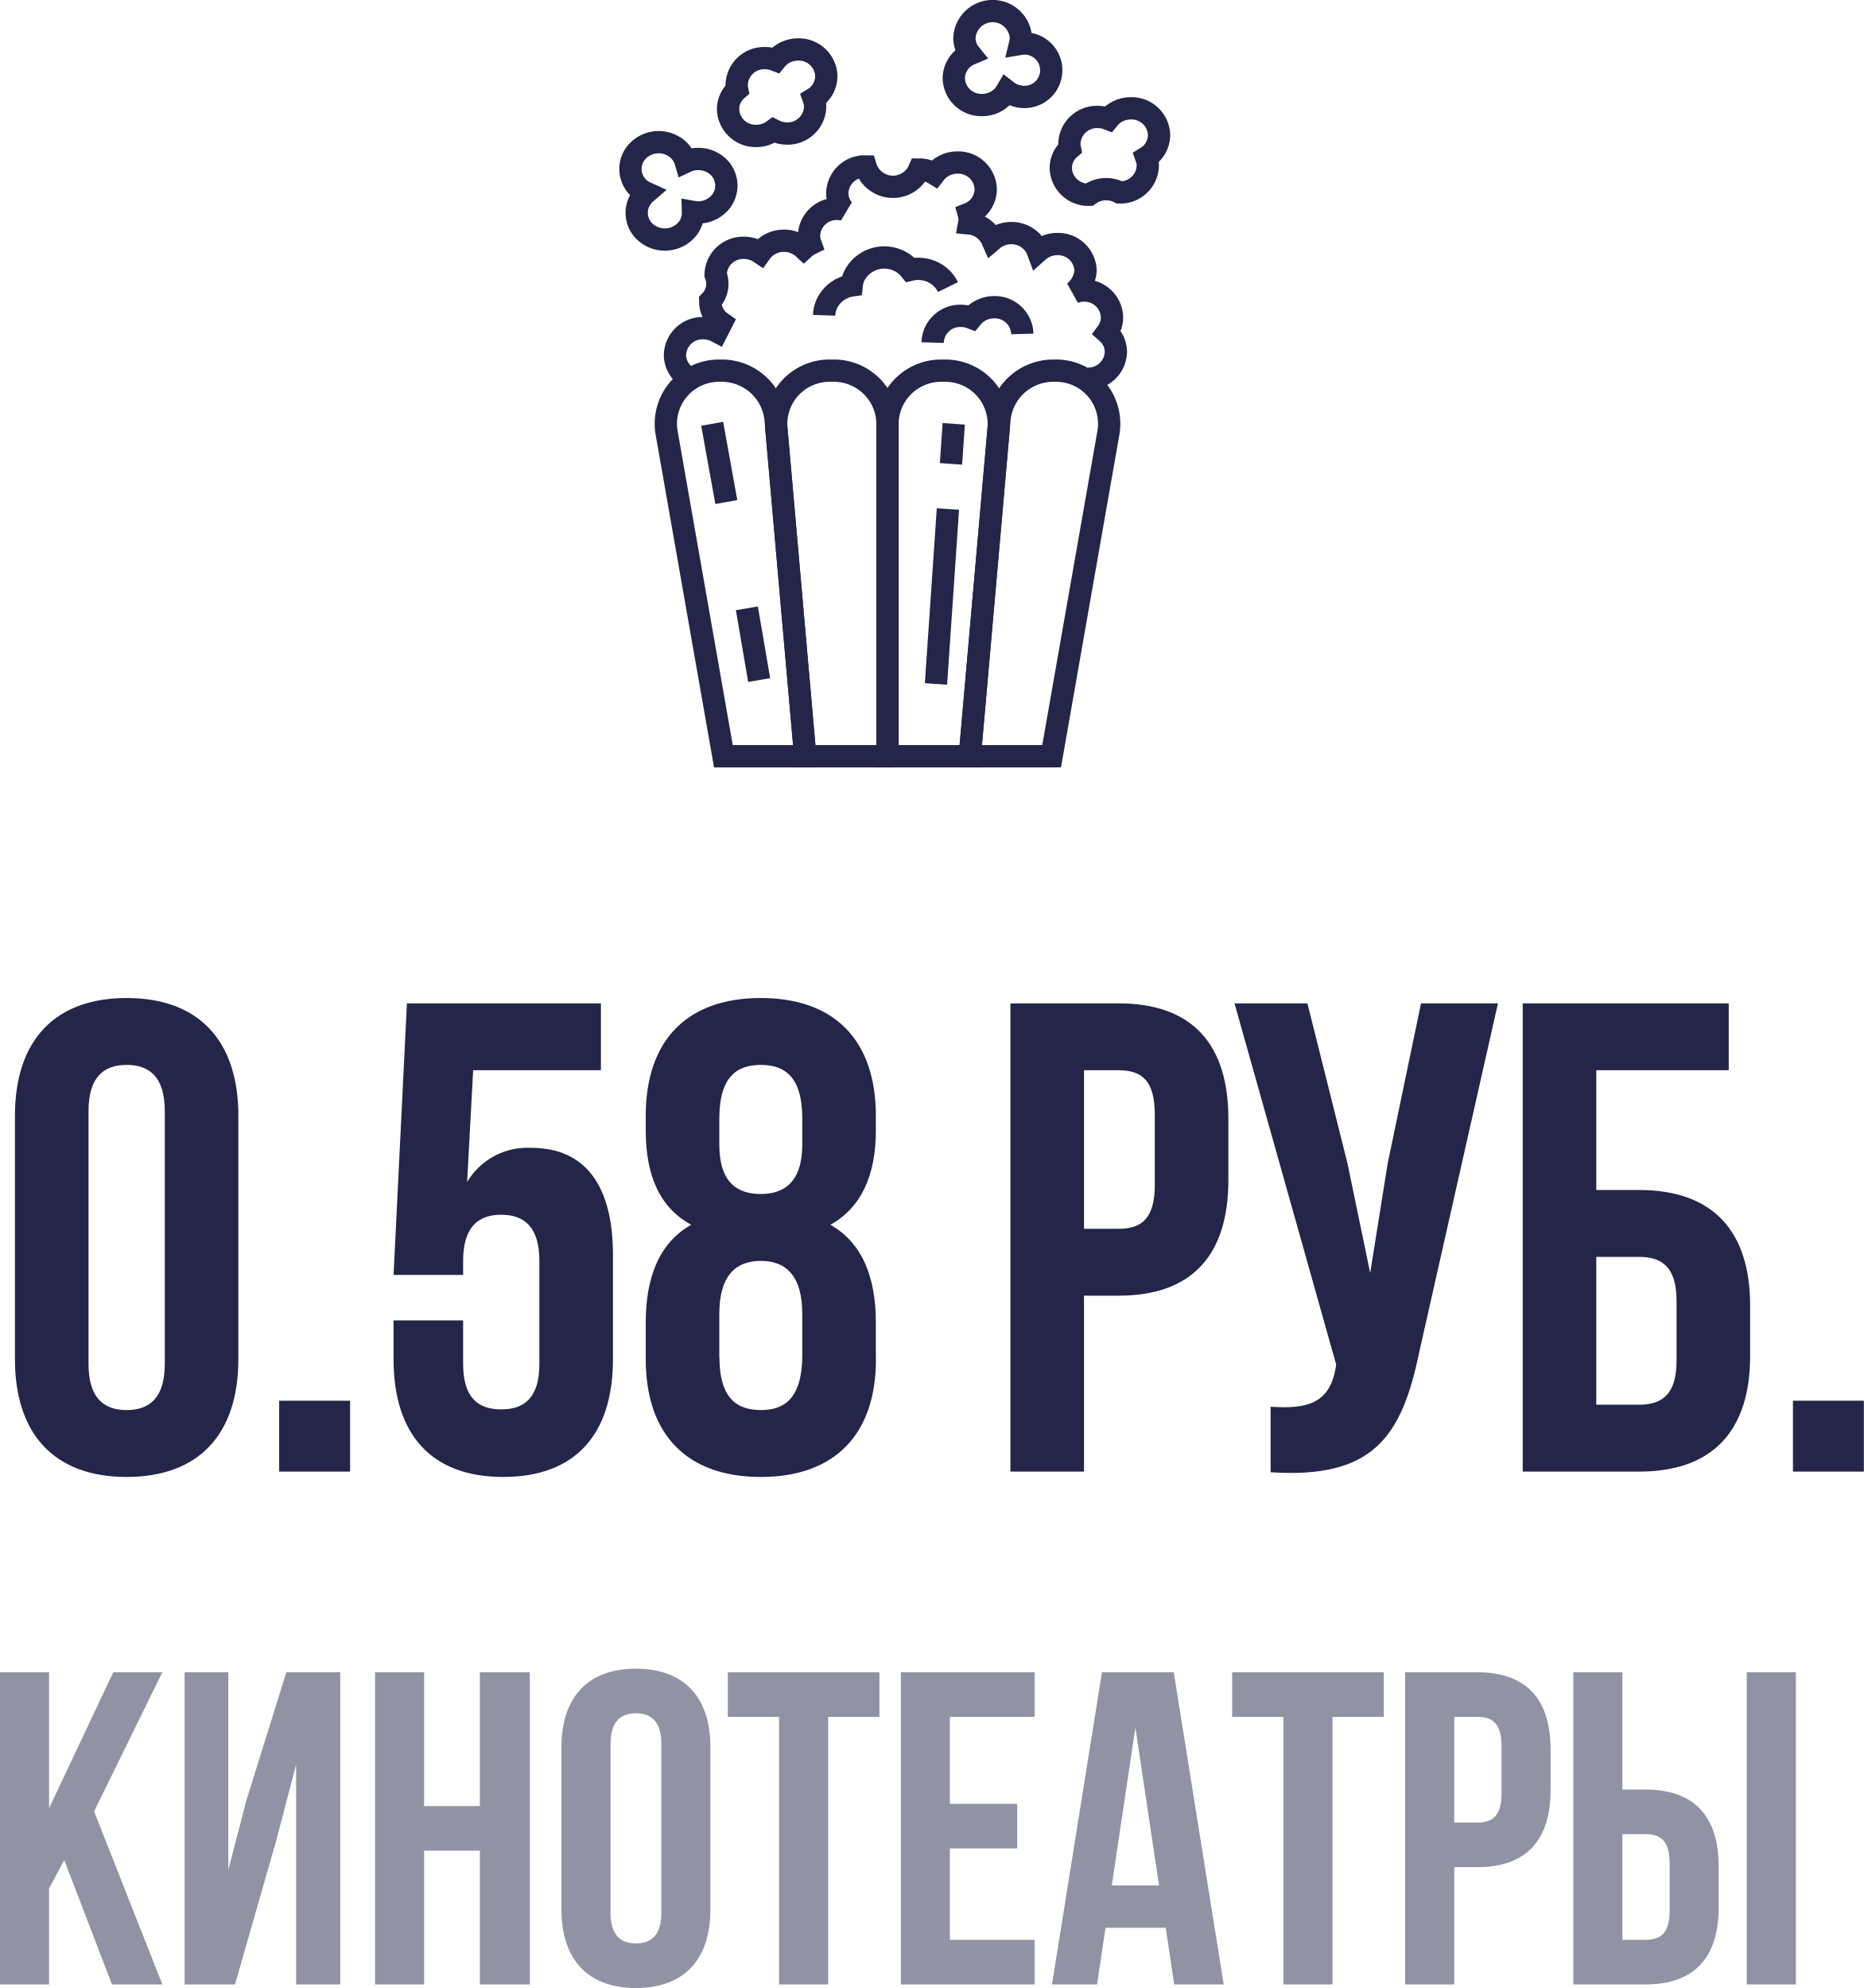
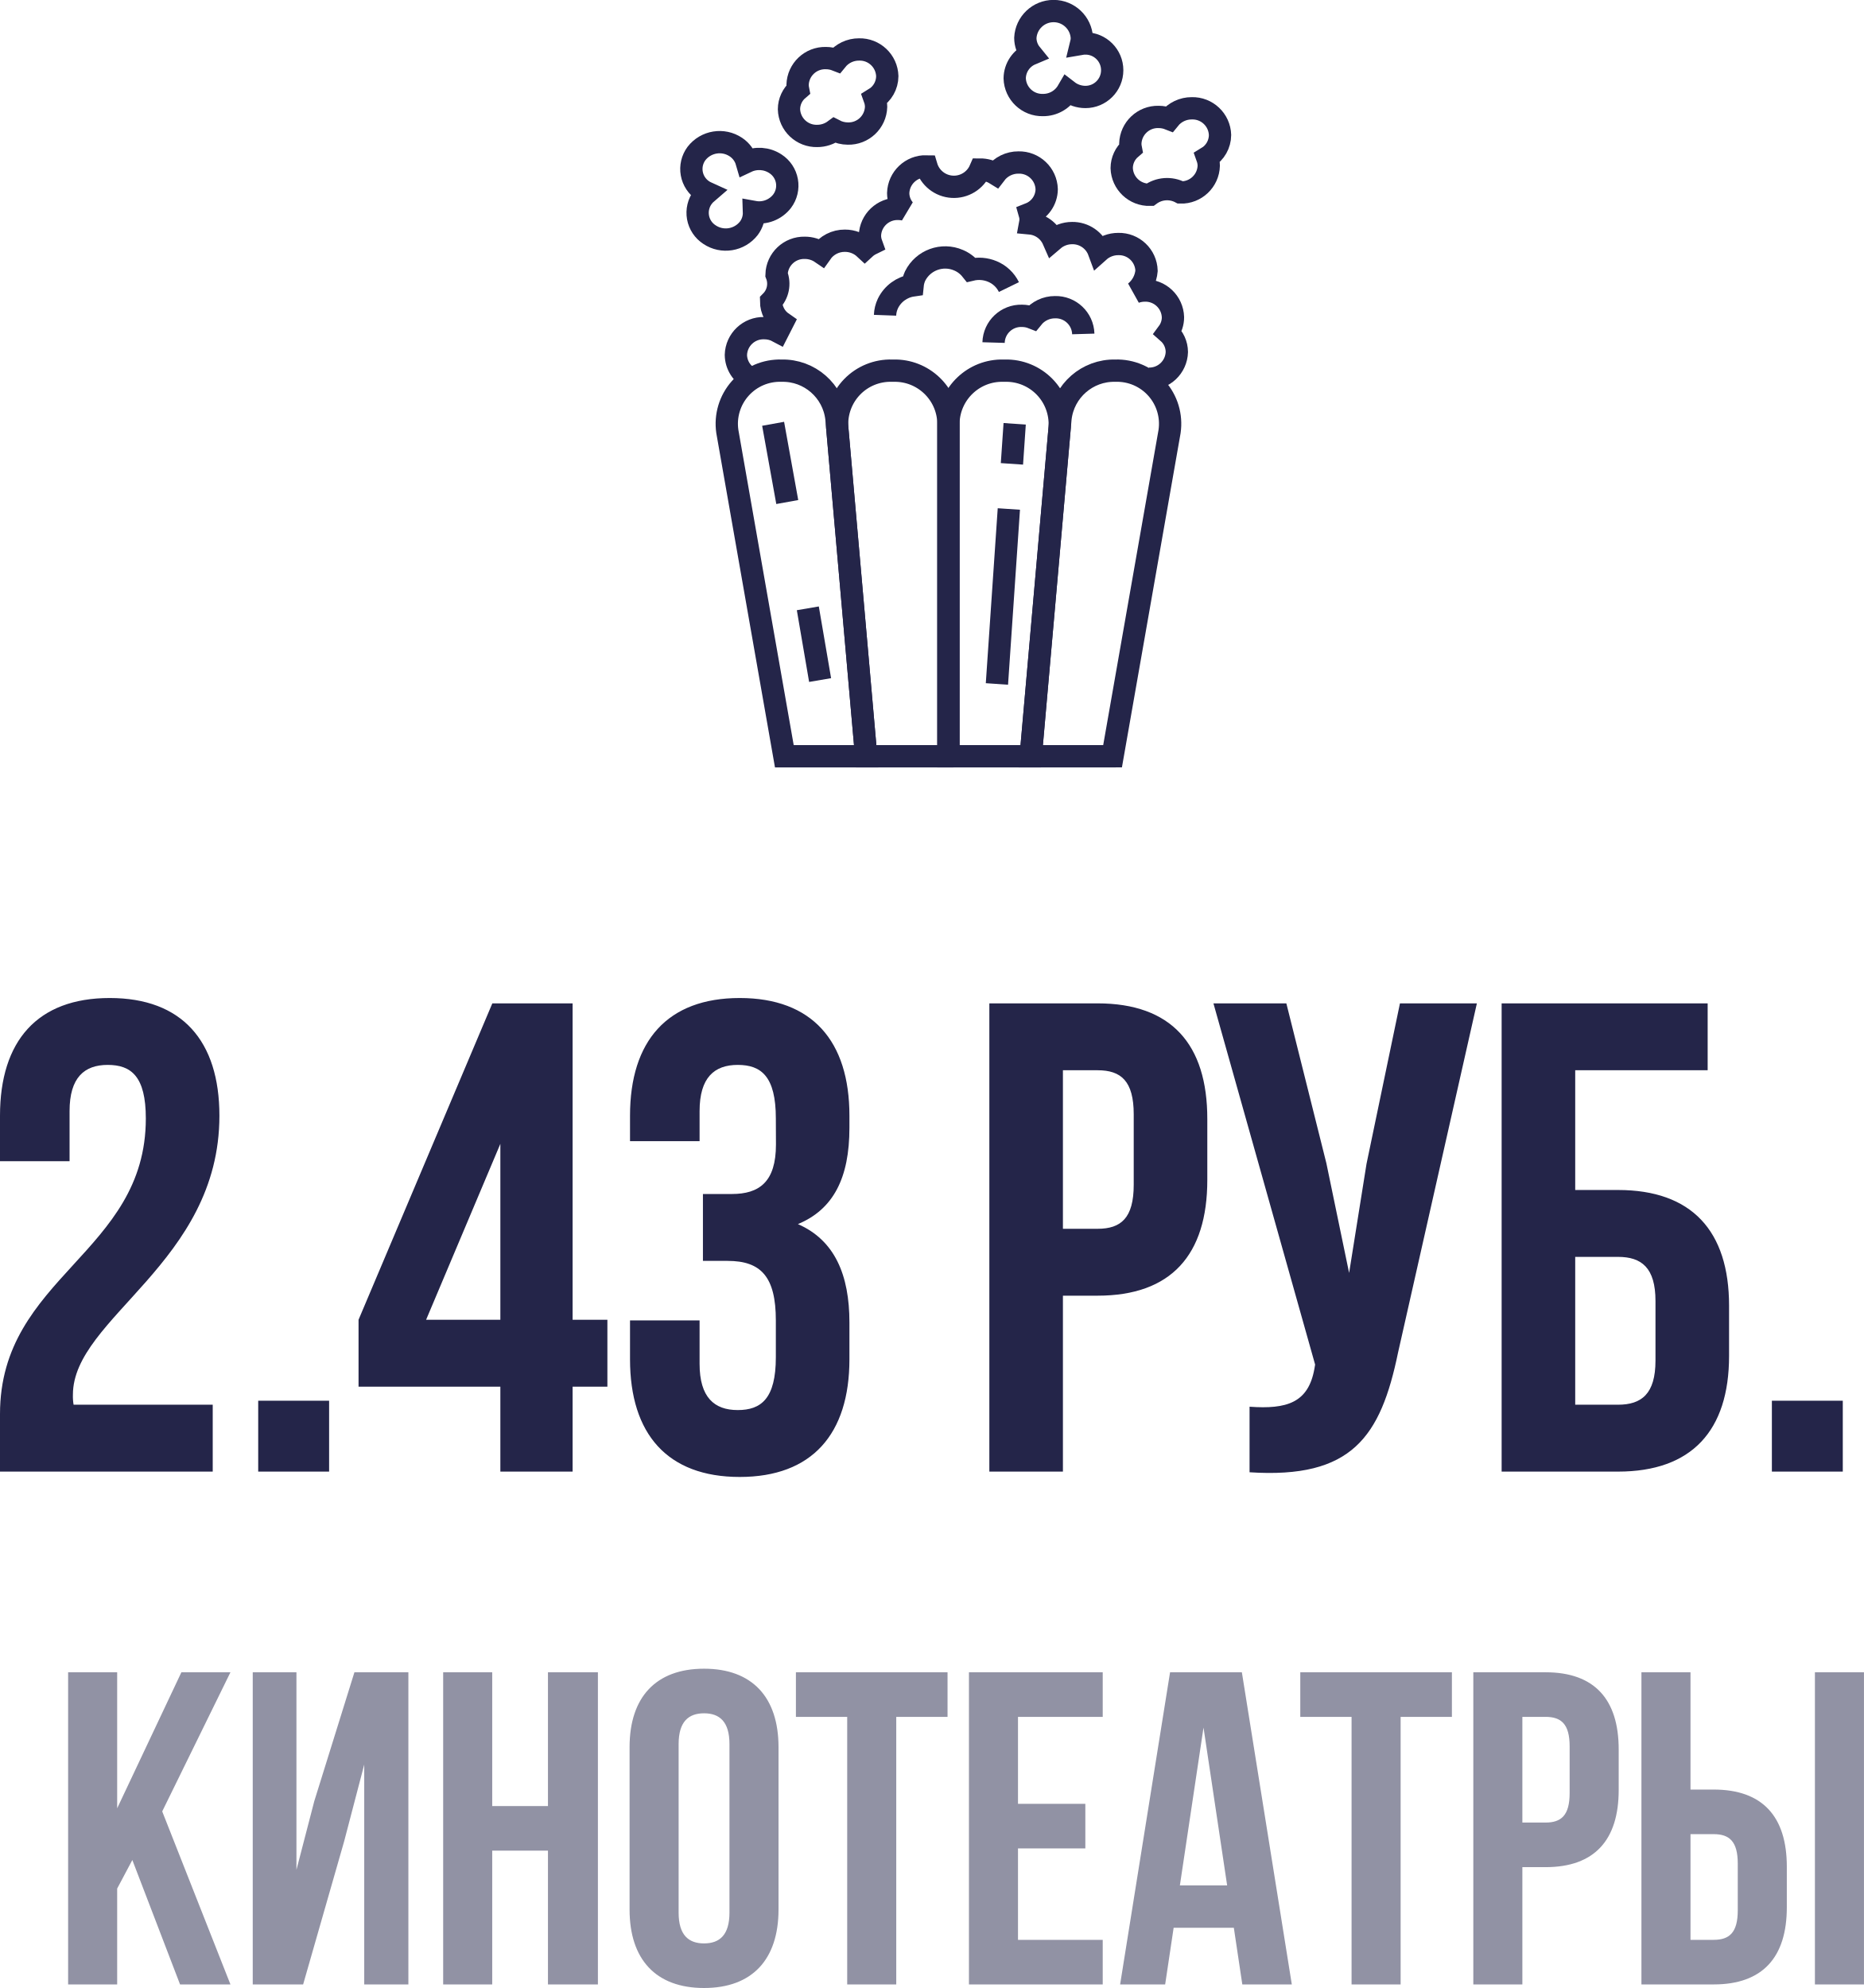
<svg xmlns="http://www.w3.org/2000/svg" width="83.595" height="89.16" viewBox="0 0 83.595 89.16">
-   <g transform="translate(-168.73 -866)">
-     <g transform="translate(-349.678 330)">
+   <g transform="translate(-147.401 -854)">
+     <g transform="translate(-368.274 318)">
      <g transform="translate(546.678 536.5)">
        <path d="M1027.739,189.986l2.557-14.568a2.383,2.383,0,0,0-2.434-2.725h0a2.42,2.42,0,0,0-2.459,2.146l-1.333,15.148Z" transform="translate(-1008.846 -156.569)" fill="none" stroke="#242549" stroke-miterlimit="10" stroke-width="1" />
        <path d="M1017.794,189.986V175.034a2.406,2.406,0,0,0-2.467-2.341h-.062a2.394,2.394,0,0,0-2.46,2.536l1.3,14.758Z" transform="translate(-1006.262 -156.569)" fill="none" stroke="#242549" stroke-miterlimit="10" stroke-width="1" />
        <path d="M1021.811,172.693h-.062a2.407,2.407,0,0,0-2.468,2.341v14.953h3.69l1.3-14.758A2.4,2.4,0,0,0,1021.811,172.693Z" transform="translate(-1007.749 -156.569)" fill="none" stroke="#242549" stroke-miterlimit="10" stroke-width="1" />
        <path d="M1008.839,172.693h0a2.383,2.383,0,0,0-2.434,2.725l2.557,14.568h3.669l-1.333-15.148A2.42,2.42,0,0,0,1008.839,172.693Z" transform="translate(-1004.789 -156.569)" fill="none" stroke="#242549" stroke-miterlimit="10" stroke-width="1" />
        <line x1="0.634" y1="3.509" transform="translate(3.67 18.507)" fill="none" stroke="#242549" stroke-miterlimit="10" stroke-width="1" />
        <line x1="0.551" y1="3.217" transform="translate(5.226 26.783)" fill="none" stroke="#242549" stroke-miterlimit="10" stroke-width="1" />
        <line y1="1.797" x2="0.123" transform="translate(14.38 18.507)" fill="none" stroke="#242549" stroke-miterlimit="10" stroke-width="1" />
        <line y1="7.847" x2="0.535" transform="translate(13.707 22.328)" fill="none" stroke="#242549" stroke-miterlimit="10" stroke-width="1" />
        <path d="M1026.307,153.219a1.317,1.317,0,0,0-.192.019,1.129,1.129,0,0,0,.033-.262,1.269,1.269,0,0,0-2.535,0,1.153,1.153,0,0,0,.258.72,1.2,1.2,0,0,0-.735,1.088,1.236,1.236,0,0,0,1.268,1.2,1.272,1.272,0,0,0,1.11-.634,1.3,1.3,0,0,0,.795.272,1.2,1.2,0,1,0,0-2.4Z" transform="translate(-1008.632 -151.773)" fill="none" stroke="#242549" stroke-miterlimit="10" stroke-width="1" />
        <path d="M1004.854,161.575a1.355,1.355,0,0,0,.168.091,1.243,1.243,0,0,0-.187.2,1.164,1.164,0,0,0,.3,1.676,1.312,1.312,0,0,0,1.767-.286,1.152,1.152,0,0,0,.228-.729,1.3,1.3,0,0,0,1.263-.485,1.164,1.164,0,0,0-.3-1.676,1.32,1.32,0,0,0-1.292-.091,1.189,1.189,0,0,0-.482-.658,1.312,1.312,0,0,0-1.767.287A1.163,1.163,0,0,0,1004.854,161.575Z" transform="translate(-1004.319 -153.52)" fill="none" stroke="#242549" stroke-miterlimit="10" stroke-width="1" />
        <path d="M1033.773,158.625a1.236,1.236,0,0,0-1.268-1.2,1.285,1.285,0,0,0-1.006.479,1.315,1.315,0,0,0-.483-.092,1.236,1.236,0,0,0-1.267,1.2,1.131,1.131,0,0,0,.022.213,1.169,1.169,0,0,0-.408.879,1.236,1.236,0,0,0,1.268,1.2A1.288,1.288,0,0,1,1032,161.2a1.236,1.236,0,0,0,1.267-1.2,1.128,1.128,0,0,0-.067-.368A1.186,1.186,0,0,0,1033.773,158.625Z" transform="translate(-1010.06 -153.068)" fill="none" stroke="#242549" stroke-miterlimit="10" stroke-width="1" />
        <path d="M1025.931,170.2a1.236,1.236,0,0,0-1.267-1.2,1.285,1.285,0,0,0-1.006.479,1.321,1.321,0,0,0-.483-.092,1.237,1.237,0,0,0-1.268,1.2" transform="translate(-1008.351 -155.723)" fill="none" stroke="#242549" stroke-miterlimit="10" stroke-width="1" />
        <path d="M1021.148,167.434a1.442,1.442,0,0,0-.744-.7,1.538,1.538,0,0,0-.95-.076,1.444,1.444,0,0,0-.563-.428,1.509,1.509,0,0,0-1.95.709,1.337,1.337,0,0,0-.113.422,1.466,1.466,0,0,0-1.108.811,1.349,1.349,0,0,0-.128.526" transform="translate(-1006.903 -155.059)" fill="none" stroke="#242549" stroke-miterlimit="10" stroke-width="1" />
        <path d="M1014.412,155.2a1.236,1.236,0,0,0-1.267-1.2,1.285,1.285,0,0,0-1.006.479,1.319,1.319,0,0,0-.483-.092,1.236,1.236,0,0,0-1.267,1.2,1.131,1.131,0,0,0,.022.213,1.166,1.166,0,0,0-.408.879,1.236,1.236,0,0,0,1.268,1.2,1.3,1.3,0,0,0,.772-.256,1.313,1.313,0,0,0,.6.149,1.236,1.236,0,0,0,1.267-1.2,1.124,1.124,0,0,0-.067-.368A1.187,1.187,0,0,0,1014.412,155.2Z" transform="translate(-1005.622 -152.282)" fill="none" stroke="#242549" stroke-miterlimit="10" stroke-width="1" />
        <g transform="translate(2.008 6.778)">
          <path d="M1025.425,170.274a1.236,1.236,0,0,0,1.267-1.2,1.168,1.168,0,0,0-.4-.871,1.151,1.151,0,0,0,.226-.684,1.236,1.236,0,0,0-1.267-1.2,1.32,1.32,0,0,0-.433.077,1.387,1.387,0,0,0,.515-.963,1.236,1.236,0,0,0-1.267-1.2,1.3,1.3,0,0,0-.871.332,1.258,1.258,0,0,0-1.2-.823,1.3,1.3,0,0,0-.846.313,1.256,1.256,0,0,0-1.034-.747.927.927,0,0,0-.02-.431,1.2,1.2,0,0,0,.76-1.1,1.236,1.236,0,0,0-1.267-1.2,1.287,1.287,0,0,0-1.033.509,1.3,1.3,0,0,0-.684-.193,1.283,1.283,0,0,1-2.408-.143,1.237,1.237,0,0,0-1.268,1.2,1.152,1.152,0,0,0,.272.736,1.373,1.373,0,0,0-.272-.029,1.236,1.236,0,0,0-1.267,1.2,1.129,1.129,0,0,0,.068.372,1.256,1.256,0,0,0-.3.205,1.3,1.3,0,0,0-.892-.349,1.284,1.284,0,0,0-1.06.545,1.3,1.3,0,0,0-.737-.227,1.236,1.236,0,0,0-1.268,1.2,1.119,1.119,0,0,1-.244,1.2,1.183,1.183,0,0,0,.512.967l-.2.392a1.31,1.31,0,0,0-.624-.156,1.236,1.236,0,0,0-1.267,1.2,1.2,1.2,0,0,0,.682,1.067" transform="translate(-1006.924 -160.567)" fill="none" stroke="#242549" stroke-miterlimit="2" stroke-width="1" />
        </g>
      </g>
    </g>
-     <path d="M-35.25,0h2.26l-3.06-7.76L-32.99-14h-2.2l-2.88,6.1V-14h-2.2V0h2.2V-4.3l.68-1.28Zm7.36-6.42.9-3.44V0h1.98V-14h-2.42l-1.8,5.78-.8,3.08V-14h-1.96V0h2.26Zm6.64.42h2.5V0h2.24V-14h-2.24v6h-2.5v-6h-2.2V0h2.2Zm8.36-4.78c0-1,.44-1.38,1.14-1.38s1.14.38,1.14,1.38v7.56c0,1-.44,1.38-1.14,1.38s-1.14-.38-1.14-1.38Zm-2.2,7.42c0,2.24,1.18,3.52,3.34,3.52s3.34-1.28,3.34-3.52v-7.28c0-2.24-1.18-3.52-3.34-3.52s-3.34,1.28-3.34,3.52ZM-7.63-12h2.3V0h2.2V-12h2.3v-2h-6.8Zm9.96,0h3.8v-2h-6V0h6V-2H2.33V-6.1H5.35v-2H2.33Zm10.04-2H9.15L6.91,0H8.93l.38-2.54h2.7L12.39,0h2.22Zm-1.72,2.48,1.06,7.08H9.59ZM14.99-12h2.3V0h2.2V-12h2.3v-2h-6.8Zm11-2H22.75V0h2.2V-5.26h1.04c2.2,0,3.28-1.22,3.28-3.46v-1.82C29.27-12.78,28.19-14,25.99-14Zm0,2c.7,0,1.08.32,1.08,1.32v2.1c0,1-.38,1.32-1.08,1.32H24.95V-12ZM33.53,0c2.2,0,3.28-1.22,3.28-3.46V-5.28c0-2.24-1.08-3.46-3.28-3.46H32.49V-14h-2.2V0ZM32.49-2V-6.74h1.04c.7,0,1.08.32,1.08,1.32v2.1c0,1-.38,1.32-1.08,1.32Zm7.78,2V-14h-2.2V0Z" transform="translate(209 955)" fill="#242549" opacity="0.5" />
-     <path d="M-38.3-16.17c0-1.5.66-2.07,1.71-2.07s1.71.57,1.71,2.07V-4.83c0,1.5-.66,2.07-1.71,2.07s-1.71-.57-1.71-2.07ZM-41.6-5.04c0,3.36,1.77,5.28,5.01,5.28s5.01-1.92,5.01-5.28V-15.96c0-3.36-1.77-5.28-5.01-5.28s-5.01,1.92-5.01,5.28Zm11.85,1.86V0h3.18V-3.18Zm5.13-3.6v1.74c0,3.36,1.68,5.28,4.92,5.28s4.92-1.92,4.92-5.28V-9.72c0-3.09-1.23-4.8-3.66-4.8a3.148,3.148,0,0,0-2.88,1.53l.27-5.01h5.73v-3h-8.7l-.6,12.18h3.12v-.63c0-1.5.66-2.07,1.71-2.07s1.71.57,1.71,2.07v4.62c0,1.5-.66,2.04-1.71,2.04s-1.71-.54-1.71-2.04V-6.78Zm21.63,1.74V-6.69c0-2.01-.6-3.57-2.04-4.38,1.35-.75,2.04-2.16,2.04-4.23v-.66c0-3.36-1.83-5.28-5.16-5.28s-5.16,1.92-5.16,5.28v.66c0,2.07.66,3.48,2.04,4.23-1.44.81-2.04,2.37-2.04,4.38v1.65c0,3.36,1.83,5.28,5.16,5.28S-2.985-1.68-2.985-5.04Zm-7.02-.09V-7.08c0-1.65.69-2.37,1.86-2.37s1.86.72,1.86,2.37v1.95c-.03,1.86-.81,2.37-1.86,2.37S-10.005-3.27-10.005-5.13Zm0-10.71c0-1.89.81-2.4,1.86-2.4s1.86.51,1.86,2.4v1.17c0,1.68-.81,2.22-1.86,2.22-1.08,0-1.86-.54-1.86-2.22ZM7.9-21H3.045V0h3.3V-7.89H7.9c3.3,0,4.92-1.83,4.92-5.19v-2.73C12.825-19.17,11.2-21,7.9-21Zm0,3c1.05,0,1.62.48,1.62,1.98v3.15c0,1.5-.57,1.98-1.62,1.98H6.345V-18Zm17.01-3h-3.45l-1.5,7.2-.78,4.89-1.02-4.92L16.365-21h-3.27l4.56,16.2-.03.18c-.27,1.53-1.23,1.83-2.91,1.71V.03c4.59.3,5.88-1.59,6.66-5.37Zm6.33,21c3.3,0,4.98-1.83,4.98-5.19V-7.44c0-3.36-1.68-5.19-4.98-5.19h-1.92V-18h5.94v-3h-9.24V0Zm-1.92-3V-9.63h1.92c1.05,0,1.68.48,1.68,1.98v2.67c0,1.5-.63,1.98-1.68,1.98Zm8.82-.18V0h3.18V-3.18Z" transform="translate(211 932)" fill="#242549" />
+     <path d="M-35.25,0h2.26l-3.06-7.76L-32.99-14h-2.2l-2.88,6.1V-14h-2.2V0h2.2V-4.3l.68-1.28Zm7.36-6.42.9-3.44V0h1.98V-14h-2.42l-1.8,5.78-.8,3.08V-14h-1.96V0h2.26Zm6.64.42h2.5V0h2.24V-14h-2.24v6h-2.5v-6h-2.2V0h2.2Zm8.36-4.78c0-1,.44-1.38,1.14-1.38s1.14.38,1.14,1.38v7.56c0,1-.44,1.38-1.14,1.38s-1.14-.38-1.14-1.38Zm-2.2,7.42c0,2.24,1.18,3.52,3.34,3.52s3.34-1.28,3.34-3.52v-7.28c0-2.24-1.18-3.52-3.34-3.52s-3.34,1.28-3.34,3.52ZM-7.63-12h2.3V0h2.2V-12h2.3v-2h-6.8Zm9.96,0h3.8v-2h-6V0h6V-2H2.33V-6.1H5.35v-2H2.33Zm10.04-2H9.15L6.91,0H8.93l.38-2.54h2.7L12.39,0h2.22Zm-1.72,2.48,1.06,7.08H9.59ZM14.99-12h2.3V0h2.2V-12h2.3v-2h-6.8Zm11-2H22.75V0h2.2V-5.26h1.04c2.2,0,3.28-1.22,3.28-3.46v-1.82C29.27-12.78,28.19-14,25.99-14Zm0,2c.7,0,1.08.32,1.08,1.32v2.1c0,1-.38,1.32-1.08,1.32H24.95V-12ZM33.53,0c2.2,0,3.28-1.22,3.28-3.46V-5.28c0-2.24-1.08-3.46-3.28-3.46H32.49V-14h-2.2V0ZM32.49-2V-6.74h1.04c.7,0,1.08.32,1.08,1.32v2.1c0,1-.38,1.32-1.08,1.32Zm7.78,2V-14h-2.2V0Z" transform="translate(190.726 943)" fill="#242549" opacity="0.5" />
+     <path d="M-34.785-15.84c0,6.06-6.54,7.08-6.54,13.26V0h9.54V-3h-6.24a2.271,2.271,0,0,1-.03-.45c0-3.45,6.57-5.91,6.57-12.51,0-3.36-1.68-5.28-4.92-5.28s-4.92,1.92-4.92,5.28v2.04h3.12v-2.25c0-1.5.66-2.07,1.71-2.07S-34.785-17.73-34.785-15.84Zm5.04,12.66V0h3.18V-3.18Zm4.5-.63h6.36V0h3.24V-3.81h1.56v-3h-1.56V-21h-3.6l-6,14.19Zm3.03-3,3.33-7.89v7.89Zm15.69-7.86c0,1.68-.75,2.22-1.98,2.22H-9.8v3h1.11c1.5,0,2.16.72,2.16,2.67v1.65c0,1.86-.66,2.37-1.71,2.37s-1.71-.57-1.71-2.07V-6.78h-3.12v1.74c0,3.36,1.68,5.28,4.92,5.28s4.92-1.92,4.92-5.28V-6.69c0-2.13-.66-3.69-2.31-4.41,1.59-.66,2.31-2.07,2.31-4.32v-.54c0-3.36-1.68-5.28-4.92-5.28s-4.92,1.92-4.92,5.28v1.14h3.12v-1.35c0-1.5.66-2.07,1.71-2.07s1.71.51,1.71,2.4ZM7.9-21H3.045V0h3.3V-7.89H7.9c3.3,0,4.92-1.83,4.92-5.19v-2.73C12.825-19.17,11.2-21,7.9-21Zm0,3c1.05,0,1.62.48,1.62,1.98v3.15c0,1.5-.57,1.98-1.62,1.98H6.345V-18Zm17.01-3h-3.45l-1.5,7.2-.78,4.89-1.02-4.92L16.365-21h-3.27l4.56,16.2-.03.18c-.27,1.53-1.23,1.83-2.91,1.71V.03c4.59.3,5.88-1.59,6.66-5.37Zm6.33,21c3.3,0,4.98-1.83,4.98-5.19V-7.44c0-3.36-1.68-5.19-4.98-5.19h-1.92V-18h5.94v-3h-9.24V0Zm-1.92-3V-9.63h1.92c1.05,0,1.68.48,1.68,1.98v2.67c0,1.5-.63,1.98-1.68,1.98Zm8.82-.18V0h3.18V-3.18Z" transform="translate(188.726 920)" fill="#242549" />
  </g>
</svg>
